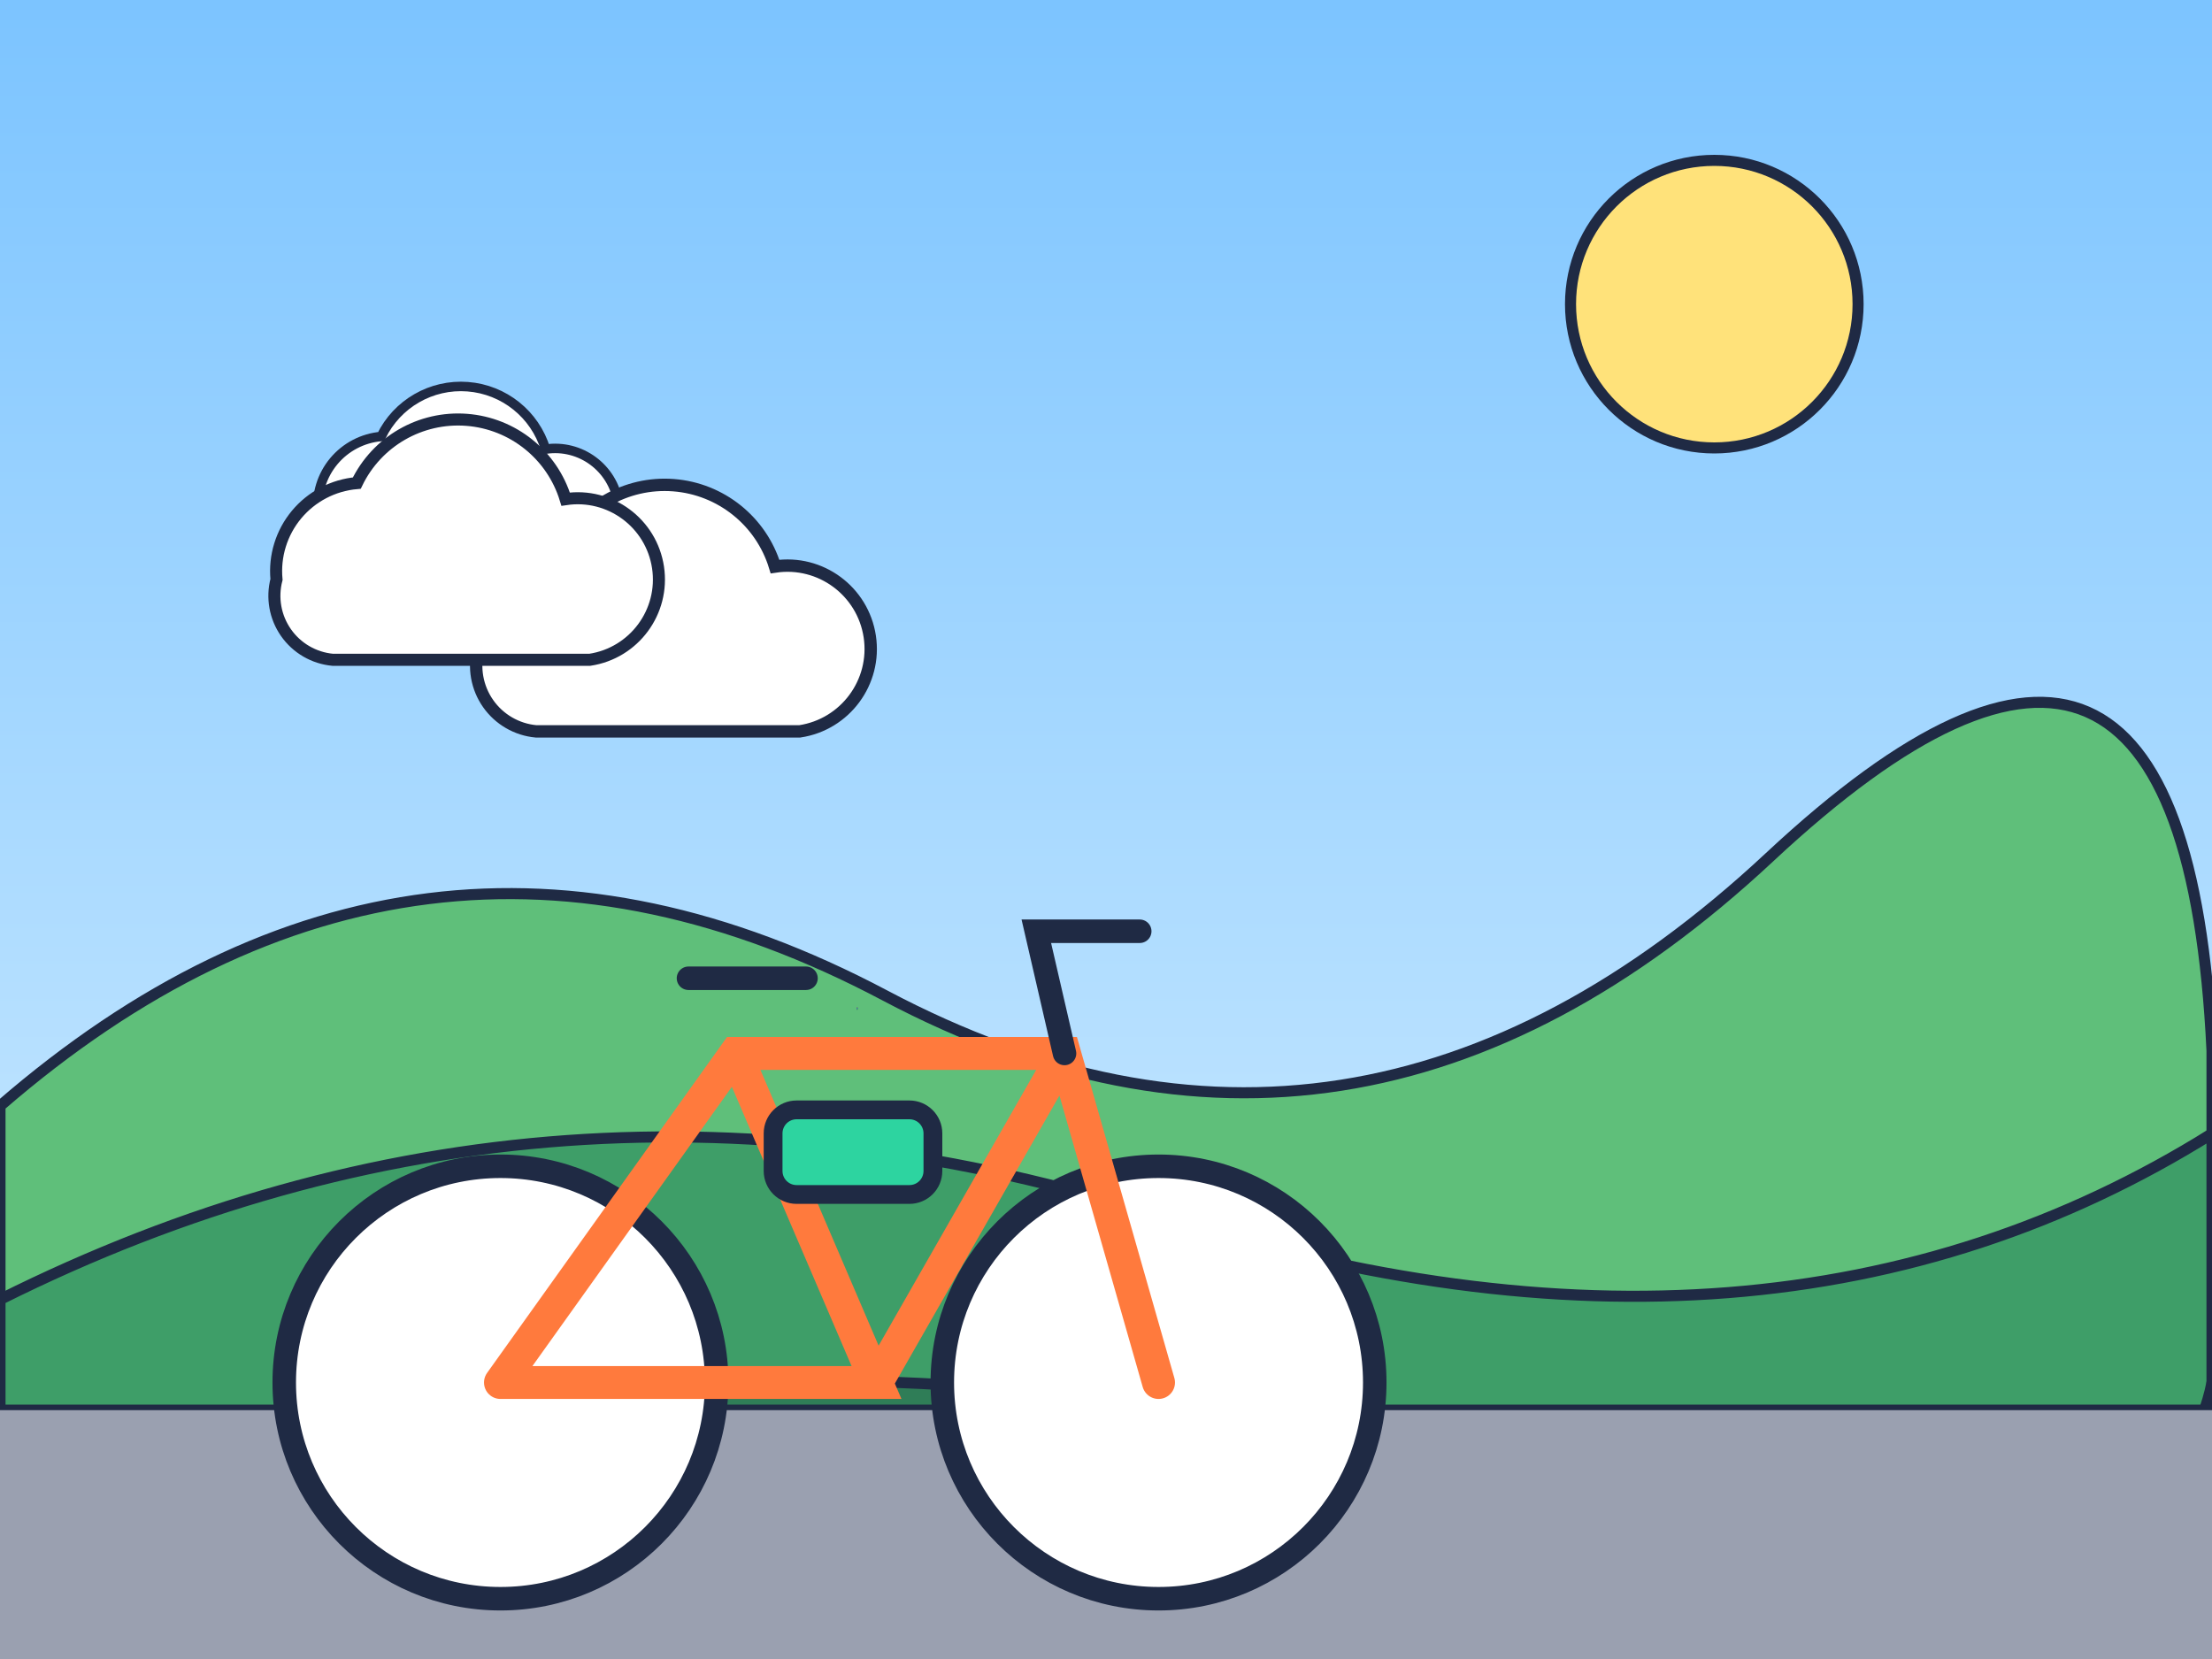
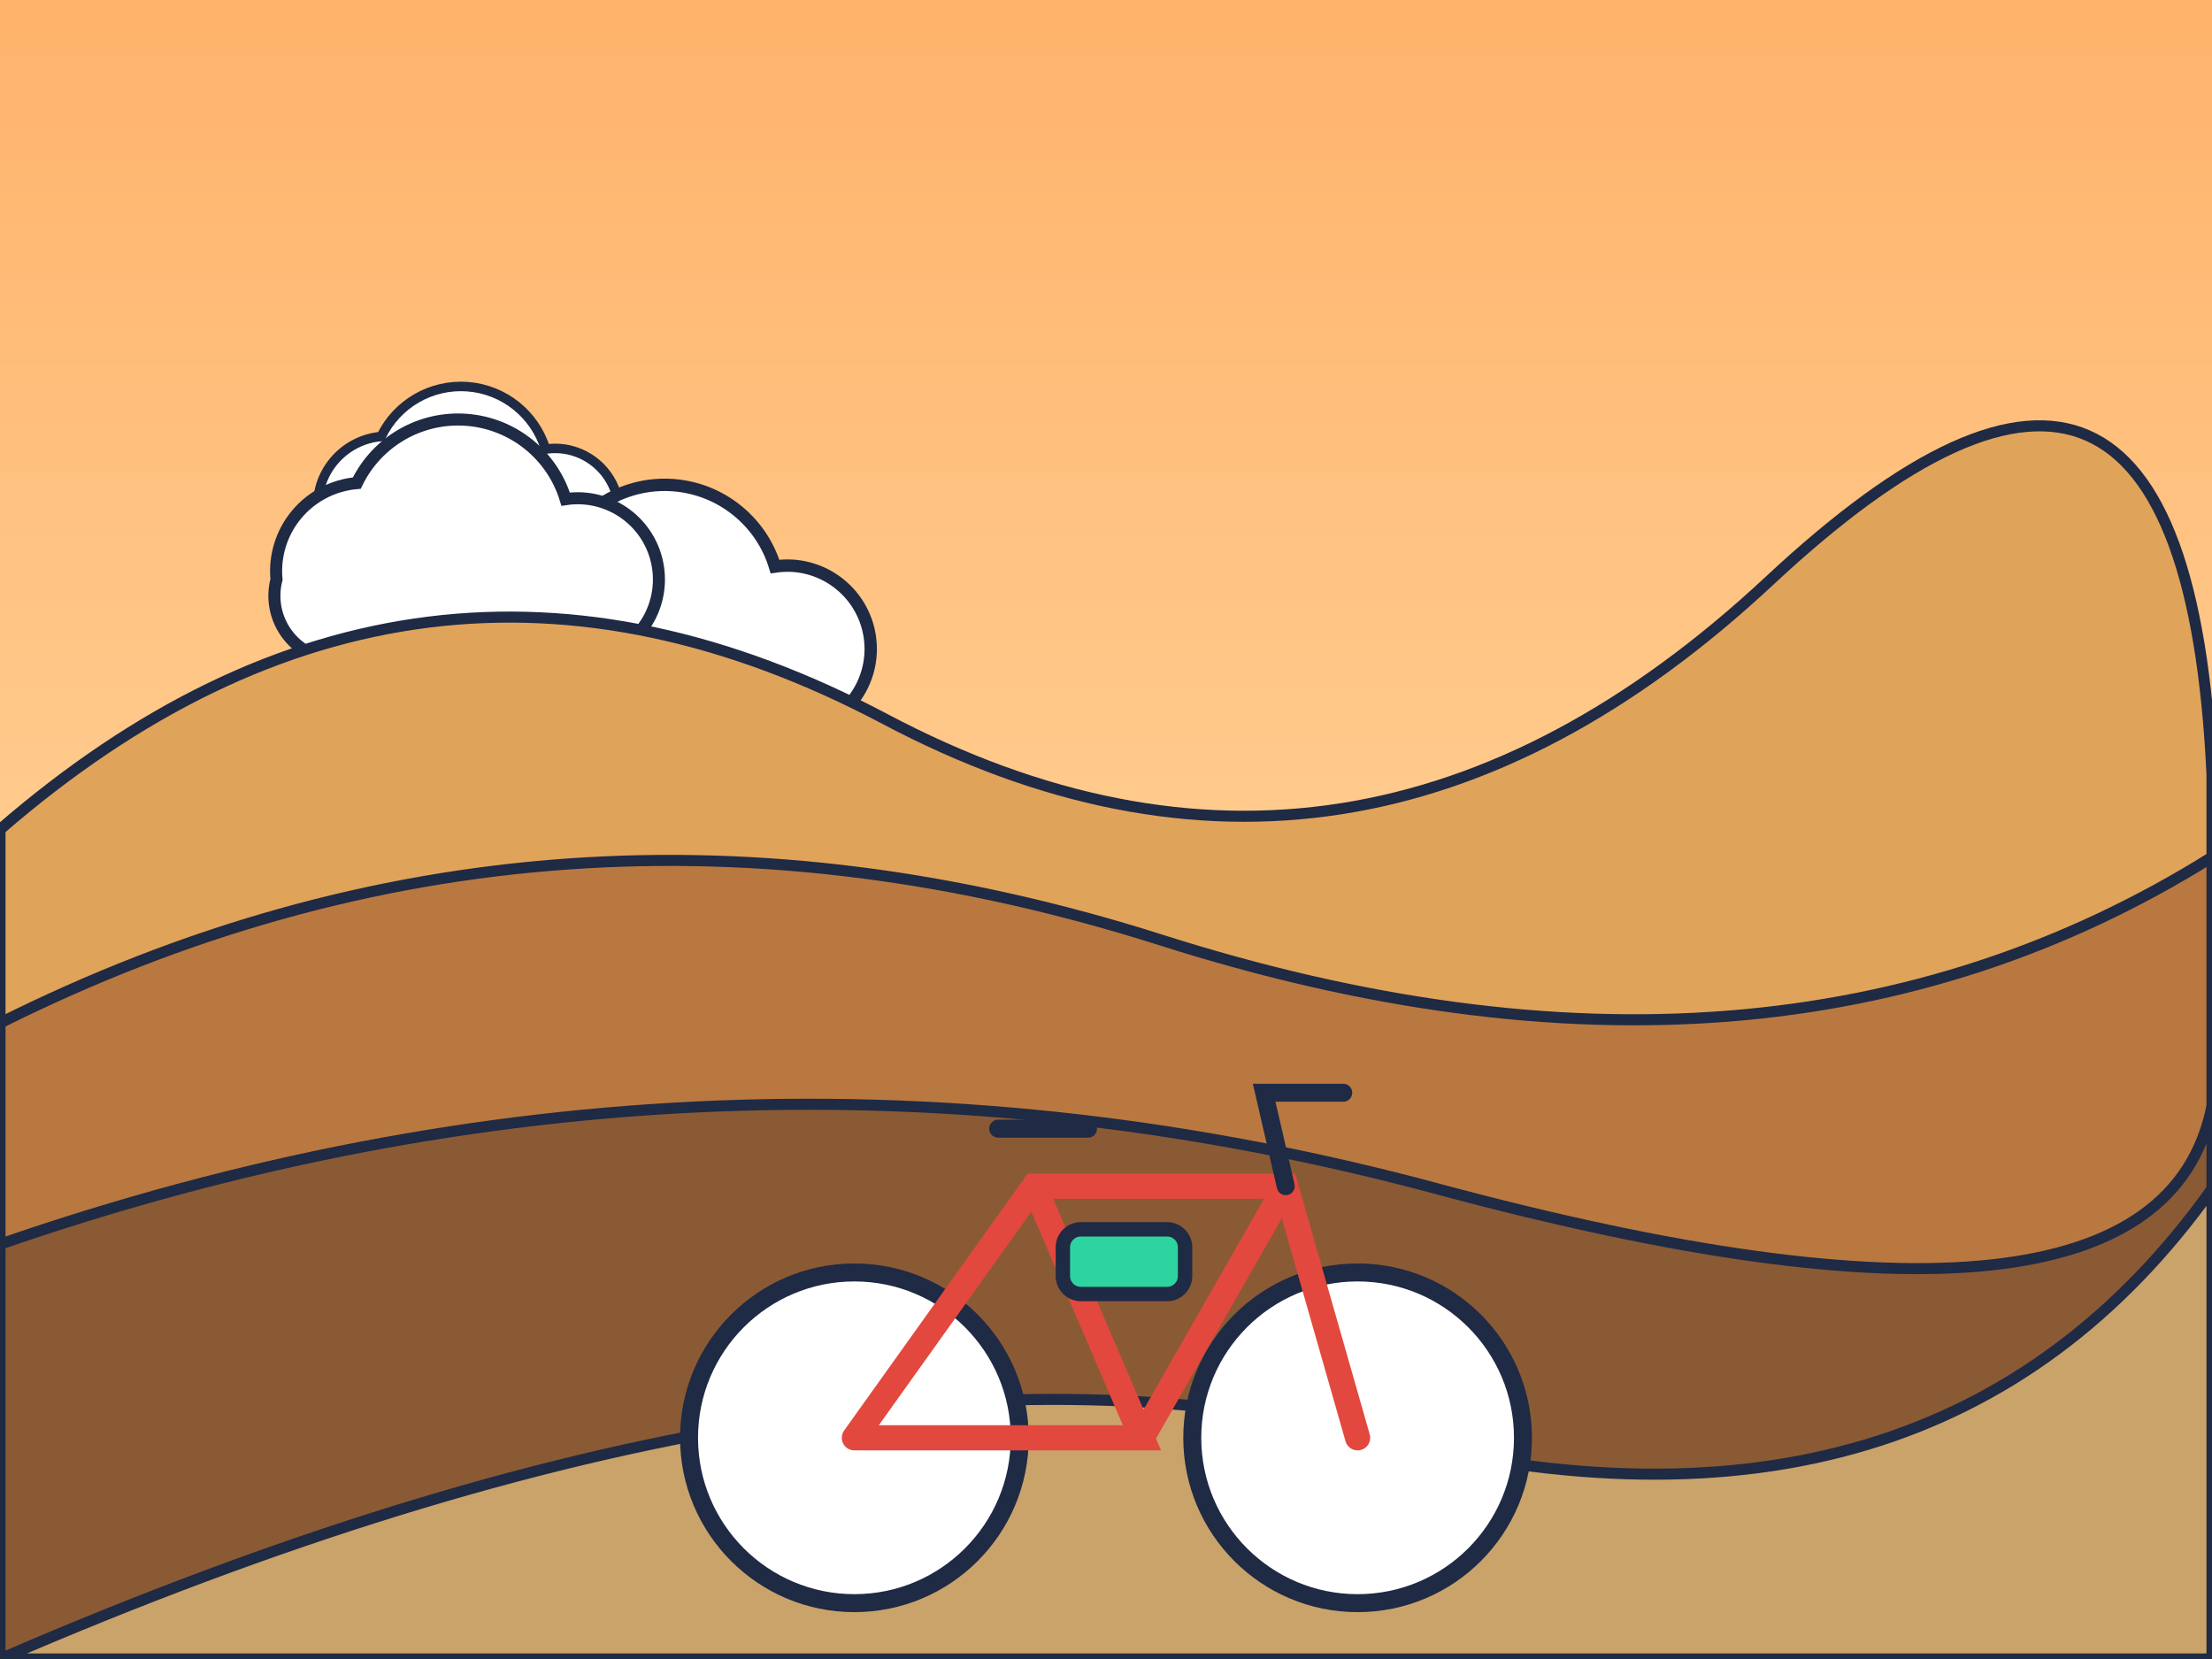
<svg xmlns="http://www.w3.org/2000/svg" viewBox="0 0 800 600" role="img">
  <defs>
    <linearGradient id="g" x1="0" y1="0" x2="0" y2="1">
-       <stop offset="0" stop-color="#7cc4ff" />
-       <stop offset="1" stop-color="#d8f0ff" />
+       <stop offset="0" stop-color="#ffb36b" />
+       <stop offset="1" stop-color="#ffe3b0" />
    </linearGradient>
  </defs>
  <rect width="800" height="600" fill="url(#g)" />
-   <circle cx="620" cy="110" r="52" fill="#ffe27a" stroke="#1f2a44" stroke-width="4" />
+   <circle cx="160" cy="330" r="52" fill="#fff2a8" stroke="#1f2a44" stroke-width="4" />
  <g transform="translate(115 151) scale(1.143198)" fill="#fff" stroke="#1f2a44" stroke-width="3">
    <path d="M0 30 a22 22 0 0 1 20-24 a28 28 0 0 1 52 4 a20 20 0 0 1 6 40 H14 a16 16 0 0 1-14-20z" />
  </g>
  <g transform="translate(173 190) scale(1.490206)" fill="#fff" stroke="#1f2a44" stroke-width="3">
    <path d="M0 30 a22 22 0 0 1 20-24 a28 28 0 0 1 52 4 a20 20 0 0 1 6 40 H14 a16 16 0 0 1-14-20z" />
  </g>
  <g transform="translate(100 166) scale(1.452464)" fill="#fff" stroke="#1f2a44" stroke-width="3">
    <path d="M0 30 a22 22 0 0 1 20-24 a28 28 0 0 1 52 4 a20 20 0 0 1 6 40 H14 a16 16 0 0 1-14-20z" />
  </g>
-   <path d="M0 400 Q150 270 320 360 T640 310 T800 380 V600 H0z" fill="#5fbf7a" stroke="#1f2a44" stroke-width="4" />
-   <path d="M0 470 Q200 370 420 440 T800 410 V600 H0z" fill="#3e9e68" stroke="#1f2a44" stroke-width="4" />
-   <path d="M0 550 Q260 460 520 530 T800 500 V600 H0z" fill="#2f7d57" stroke="#1f2a44" stroke-width="4" />
-   <path d="M0 510 H800" stroke="#1f2a44" stroke-width="4" />
-   <rect y="510" width="800" height="90" fill="#9aa0b0" />
-   <g transform="translate(300 500) scale(1.7)" stroke="#1f2a44" stroke-width="5" fill="none" stroke-linecap="round">
+   <path d="M0 300 Q150 170 320 260 T640 210 T800 280 V600 H0z" fill="#e0a35a" stroke="#1f2a44" stroke-width="4" />
+   <path d="M0 370 Q200 270 420 340 T800 310 V600 H0z" fill="#b9783f" stroke="#1f2a44" stroke-width="4" />
+   <path d="M0 450 Q260 360 520 430 T800 400 V600 H0z" fill="#8a5a35" stroke="#1f2a44" stroke-width="4" />
+   <path d="M0 600 Q300 470 500 520 T800 430 V600z" fill="#c9a36a" stroke="#1f2a44" stroke-width="4" />
+   <g transform="translate(400 520) scale(1.3)" stroke="#1f2a44" stroke-width="5" fill="none" stroke-linecap="round">
    <circle cx="-70" cy="0" r="46" fill="#fff" />
    <circle cx="70" cy="0" r="46" fill="#fff" />
-     <path d="M-70 0 L-20 -70 L50 -70 L70 0 M-20 -70 L10 0 L-70 0 M10 0 L50 -70" stroke="#ff7a3d" stroke-width="7" />
+     <path d="M-70 0 L-20 -70 L50 -70 L70 0 M-20 -70 L10 0 L-70 0 M10 0 L50 -70" stroke="#e2483d" stroke-width="7" />
    <path d="M-30 -86 H-5 M50 -70 L44 -96 H66" />
    <rect x="-12" y="-58" width="34" height="18" rx="5" fill="#2dd4a0" stroke="#1f2a44" stroke-width="4" />
  </g>
-   <g transform="translate(310 365) scale(0.01)">
-     <path d="M-14 -34 L-24 -10 M14 -34 L24 -10" stroke="#1f2a44" stroke-width="5" fill="none" stroke-linecap="round" />
-     <rect x="-16" y="-48" width="32" height="40" rx="10" fill="#3b82f6" stroke="#1f2a44" stroke-width="4" />
-     <path d="M-9 -8 V24 M9 -8 V24" stroke="#1f2a44" stroke-width="6" stroke-linecap="round" />
-     <circle cx="0" cy="-64" r="15" fill="#ffd2a8" stroke="#1f2a44" stroke-width="4" />
-     <path d="M-15 -68 a15 15 0 0 1 30 0z" fill="#1f2a44" />
-   </g>
</svg>
